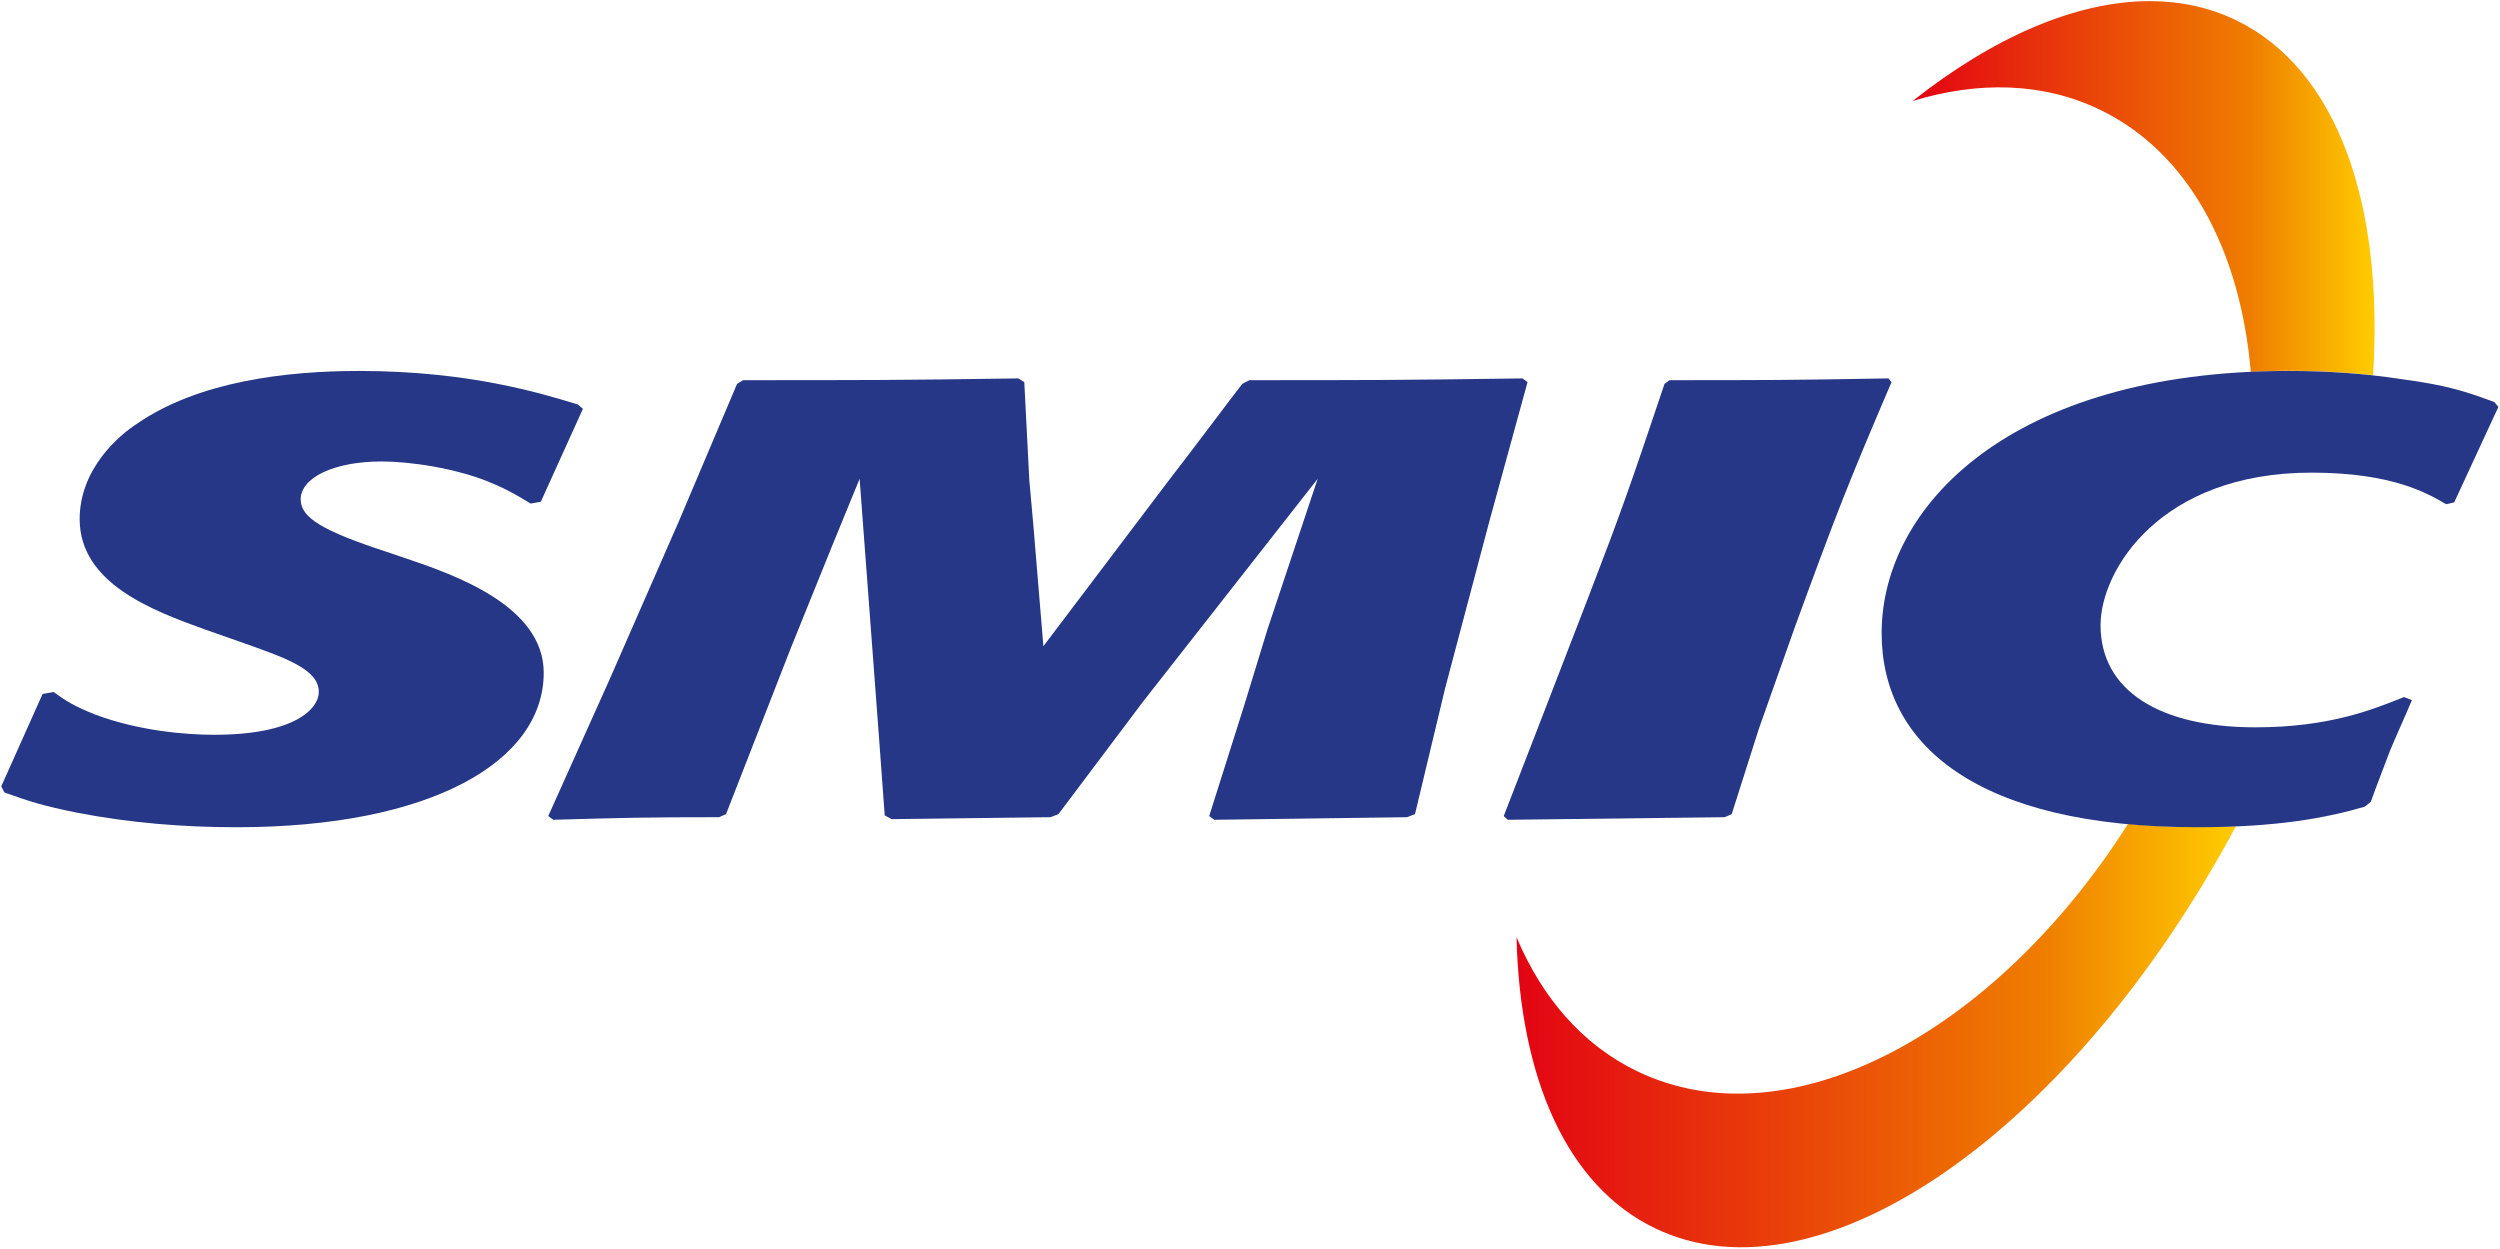
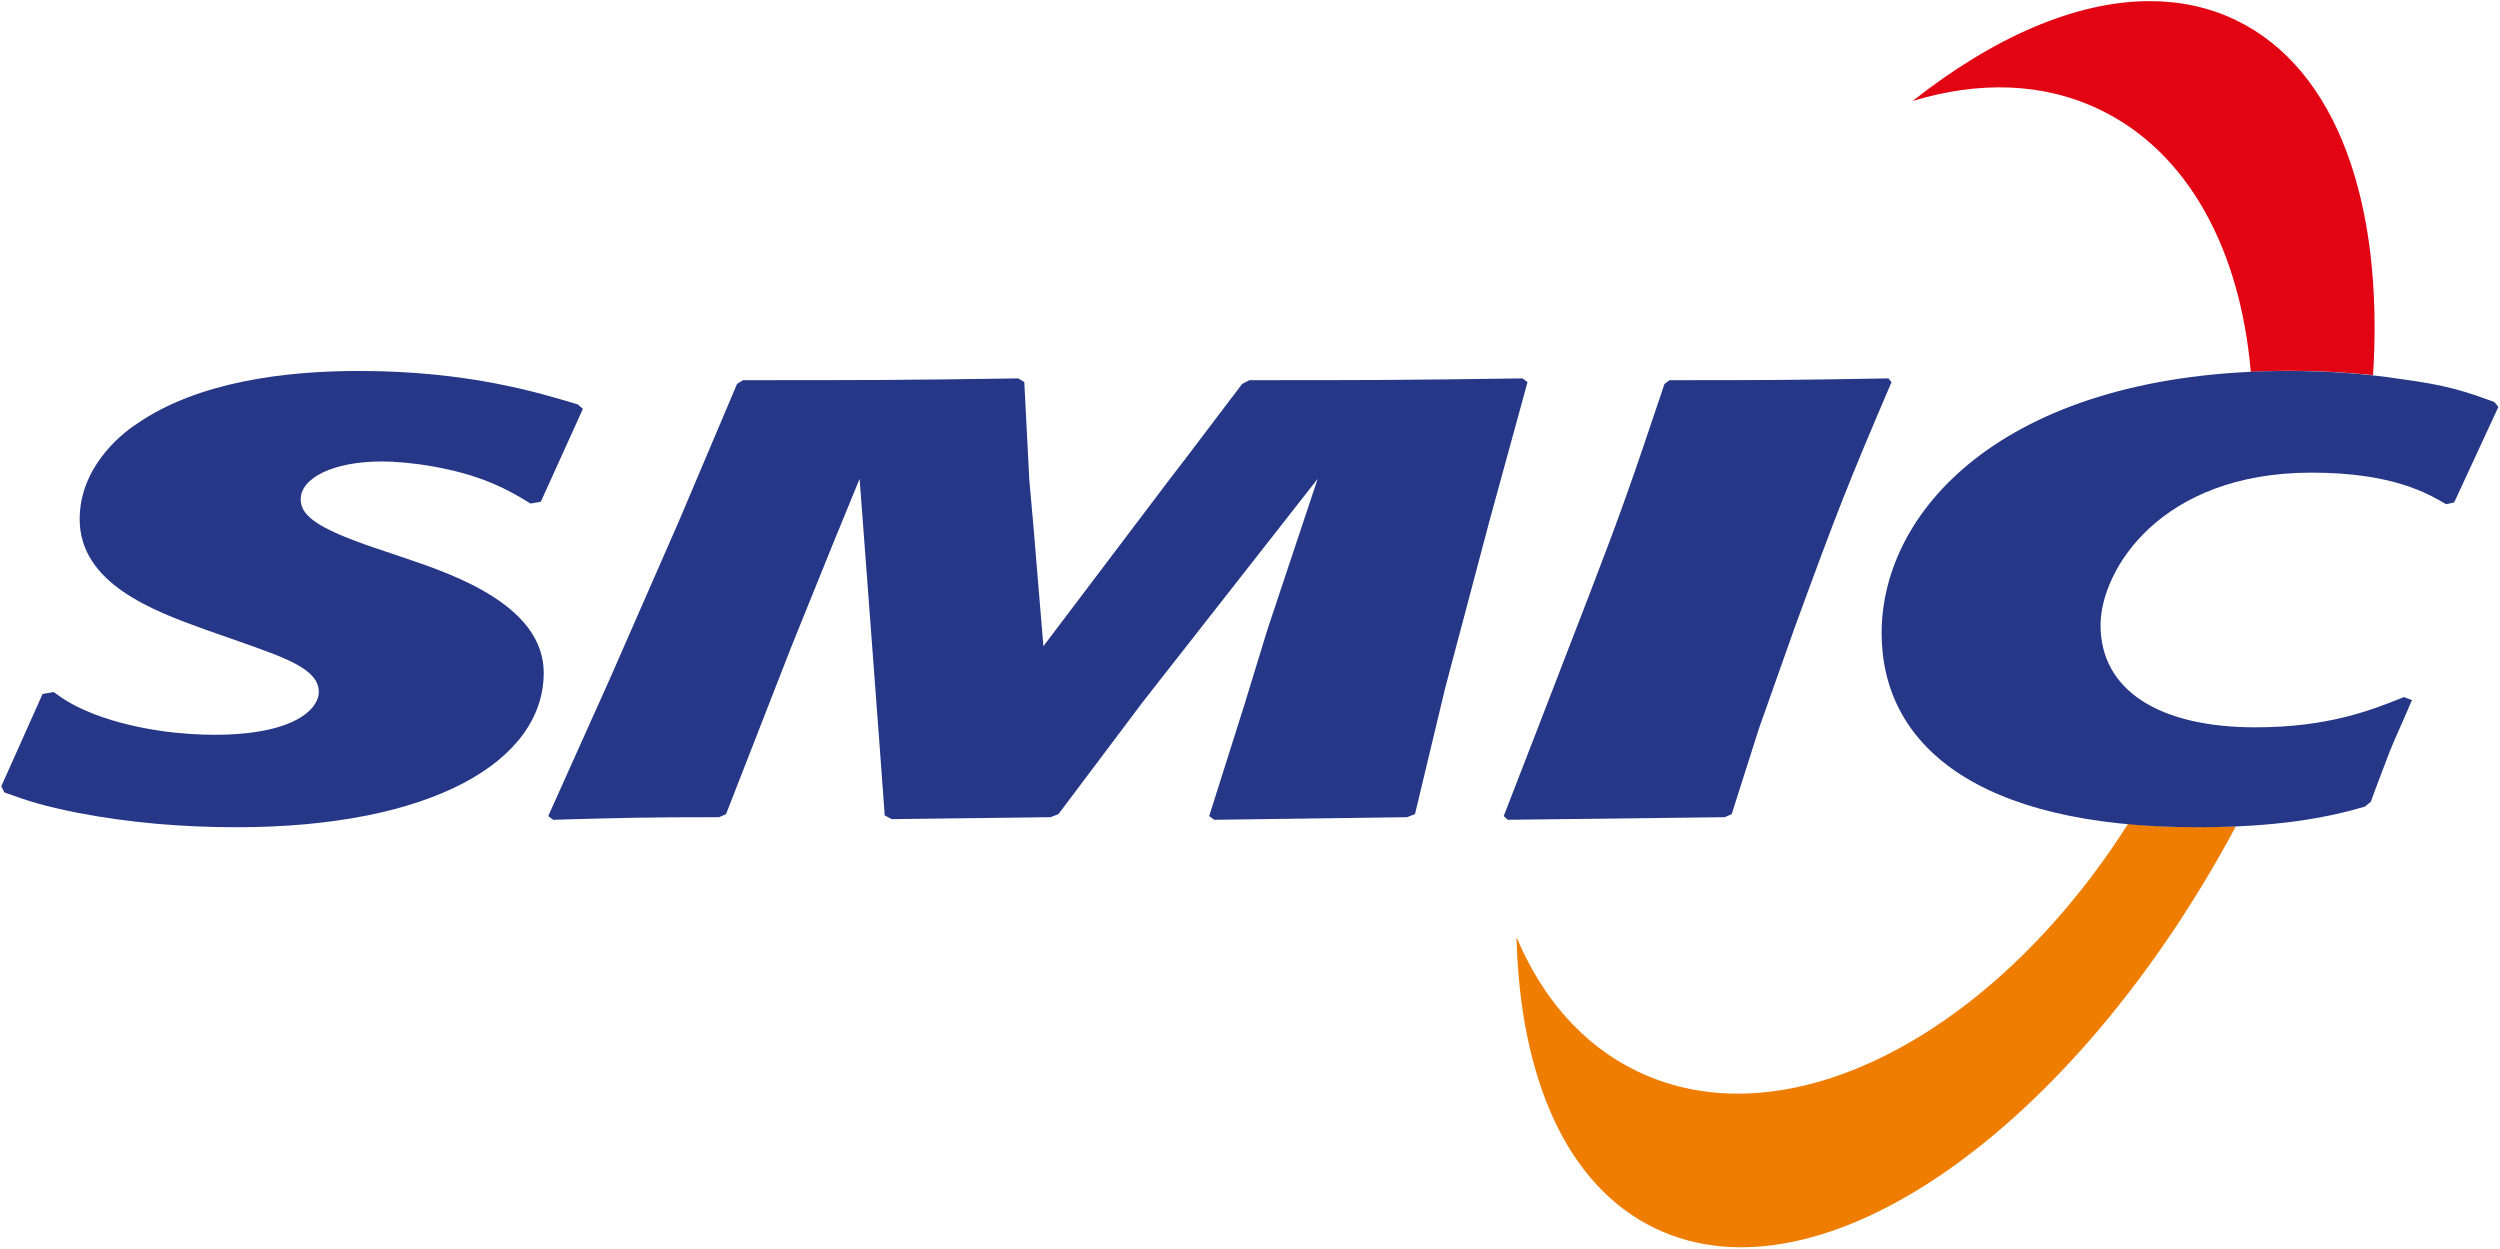
<svg xmlns="http://www.w3.org/2000/svg" version="1.2" viewBox="0 0 1544 771" width="1544" height="771">
-   <defs>
-     <linearGradient id="P" gradientUnits="userSpaceOnUse" />
-     <linearGradient id="g1" x2="1" href="#P" gradientTransform="matrix(444.352,0,0,261.526,936.591,639.59)">
-       <stop stop-color="#e30413" />
-       <stop offset=".73" stop-color="#ef7d00" />
-       <stop offset="1" stop-color="#fc0" />
-     </linearGradient>
-     <linearGradient id="g2" x2="1" href="#P" gradientTransform="matrix(285.395,0,0,231.038,1181.15,116.199)">
-       <stop stop-color="#e30413" />
-       <stop offset=".73" stop-color="#ef7d00" />
-       <stop offset="1" stop-color="#fc0" />
-     </linearGradient>
-   </defs>
-   <style>.a{fill:url(#g1)}.b{fill:url(#g2)}.c{fill:#253786}</style>
+   <style>.a{fill:#ef7d00}.b{fill:#e30413}.c{fill:#253786}</style>
  <path class="a" d="m1011.3 661.7c-33.9-16.3-58.9-45.4-74.7-82.9 2.1 86.5 30.8 153.5 85.6 179.8 102.3 49.2 258.4-60.9 358.7-248.3-7.2 0.3-14.9 0.5-23.3 0.5-15.4 0-29.8-0.7-43.3-2-82.7 130.1-210.1 197.5-303 152.9z" />
  <path class="b" d="m1181.2 62.4c40.6-12.4 80.5-11.6 115.6 5.3 54.9 26.4 86.8 86.8 93.3 162 7.8-0.4 15.8-0.7 24-0.7 17.4 0 34.5 0.9 51.5 2.7 6.7-105.4-21.9-189.1-84.8-219.3-16.4-7.9-34.3-11.7-53.1-11.7-45.5 0-96.5 22.2-146.5 61.7z" />
  <path class="c" d="m0.8 485.6l25.5-57 6.8-1.2c8 5.8 13 8.8 25.4 13.8 27.3 10.3 56.5 12.6 73.8 12.6 50.3 0 64.6-16.4 64.6-26.4 0-14.2-20.5-21.1-49.7-31.4l-20.5-7.2c-32.2-11.6-77.5-28.4-77.5-68.2 0-31.4 24.8-52.1 35.4-58.9 37.8-26.1 91.8-32.6 137.1-32.6 68.2 0 112.3 13.8 135.2 20.7l3.1 2.7-26 57.4-6.3 1.1c-7.4-4.6-14.8-8.8-22.9-12.2-23-10-52.7-13.8-68.9-13.8-30.4 0-50.2 10.3-50.2 23.4 0 11.4 13.6 19.5 53.3 32.5l12.4 4.2c29.2 9.9 84.4 29.1 84.4 70.4 0 54.8-69.5 95.4-189.8 95.4-32.9 0-65.8-2.7-98-8.9-21.1-4.2-30.4-7.2-45.3-12.6z" />
  <path class="c" d="m873.9 502.8l-4.9 1.9-119.1 1.6-3.1-2.3 21.7-68.6 14.3-46.7 31-93-108 137.8-52.1 69.3-4.9 1.9-98.1 1.2-4.3-2.3-3.7-50.5-11.8-157.4-16.8 41-25.4 62.8-40.3 103.3-4.3 1.9c-46.6 0-59.6 0.4-102.4 1.6l-3.1-2.3 37.8-84.2 42.8-97.7 36-85 3.7-2.3c77.6 0 95.6 0 170-1.1l3.7 2.3 3.1 60.5 2.5 27.9 6.2 74.7 78.2-103.4c9.9-12.6 40.3-53.2 44.6-58.6l4.4-2.3c72.6 0 90.6 0 168.7-1.1l3.1 2.3-23.5 85.7-27.4 103.4z" />
  <path class="c" d="m1069.5 502.8l-4.3 1.9-134 1.6-2.5-2.3 20.5-52.9 32.2-83.4c19.9-51.7 25.5-67.8 46.6-130.6l3.1-2.3c58.9 0 71.9 0 135.2-1.1l1.9 2.3c-26.7 62.4-33.5 79.6-60.2 152.7l-21.7 61.3z" />
  <path class="c" d="m1489.6 432.4c-4.3 10.3-9.3 21-13.6 31.4-3.8 10.3-8.1 21-11.8 31.4l-3.7 3c-23.6 6.9-54 12.7-103.6 12.7-136.5 0-194.8-51.3-194.8-119.9 0-78 79.4-161.9 251.2-161.9 23.6 0 46.5 1.5 69.5 5 28.5 3.8 39.7 7.6 57.7 14.2l2.5 3-27.3 59-5 1.1c-11.1-6.5-32.8-19.5-83.1-19.5-93.7 0-130.3 60.5-130.3 94.2 0 40.5 36.6 63.1 95.6 63.1 45.2 0 71.9-10.7 91.8-18.7z" />
</svg>
